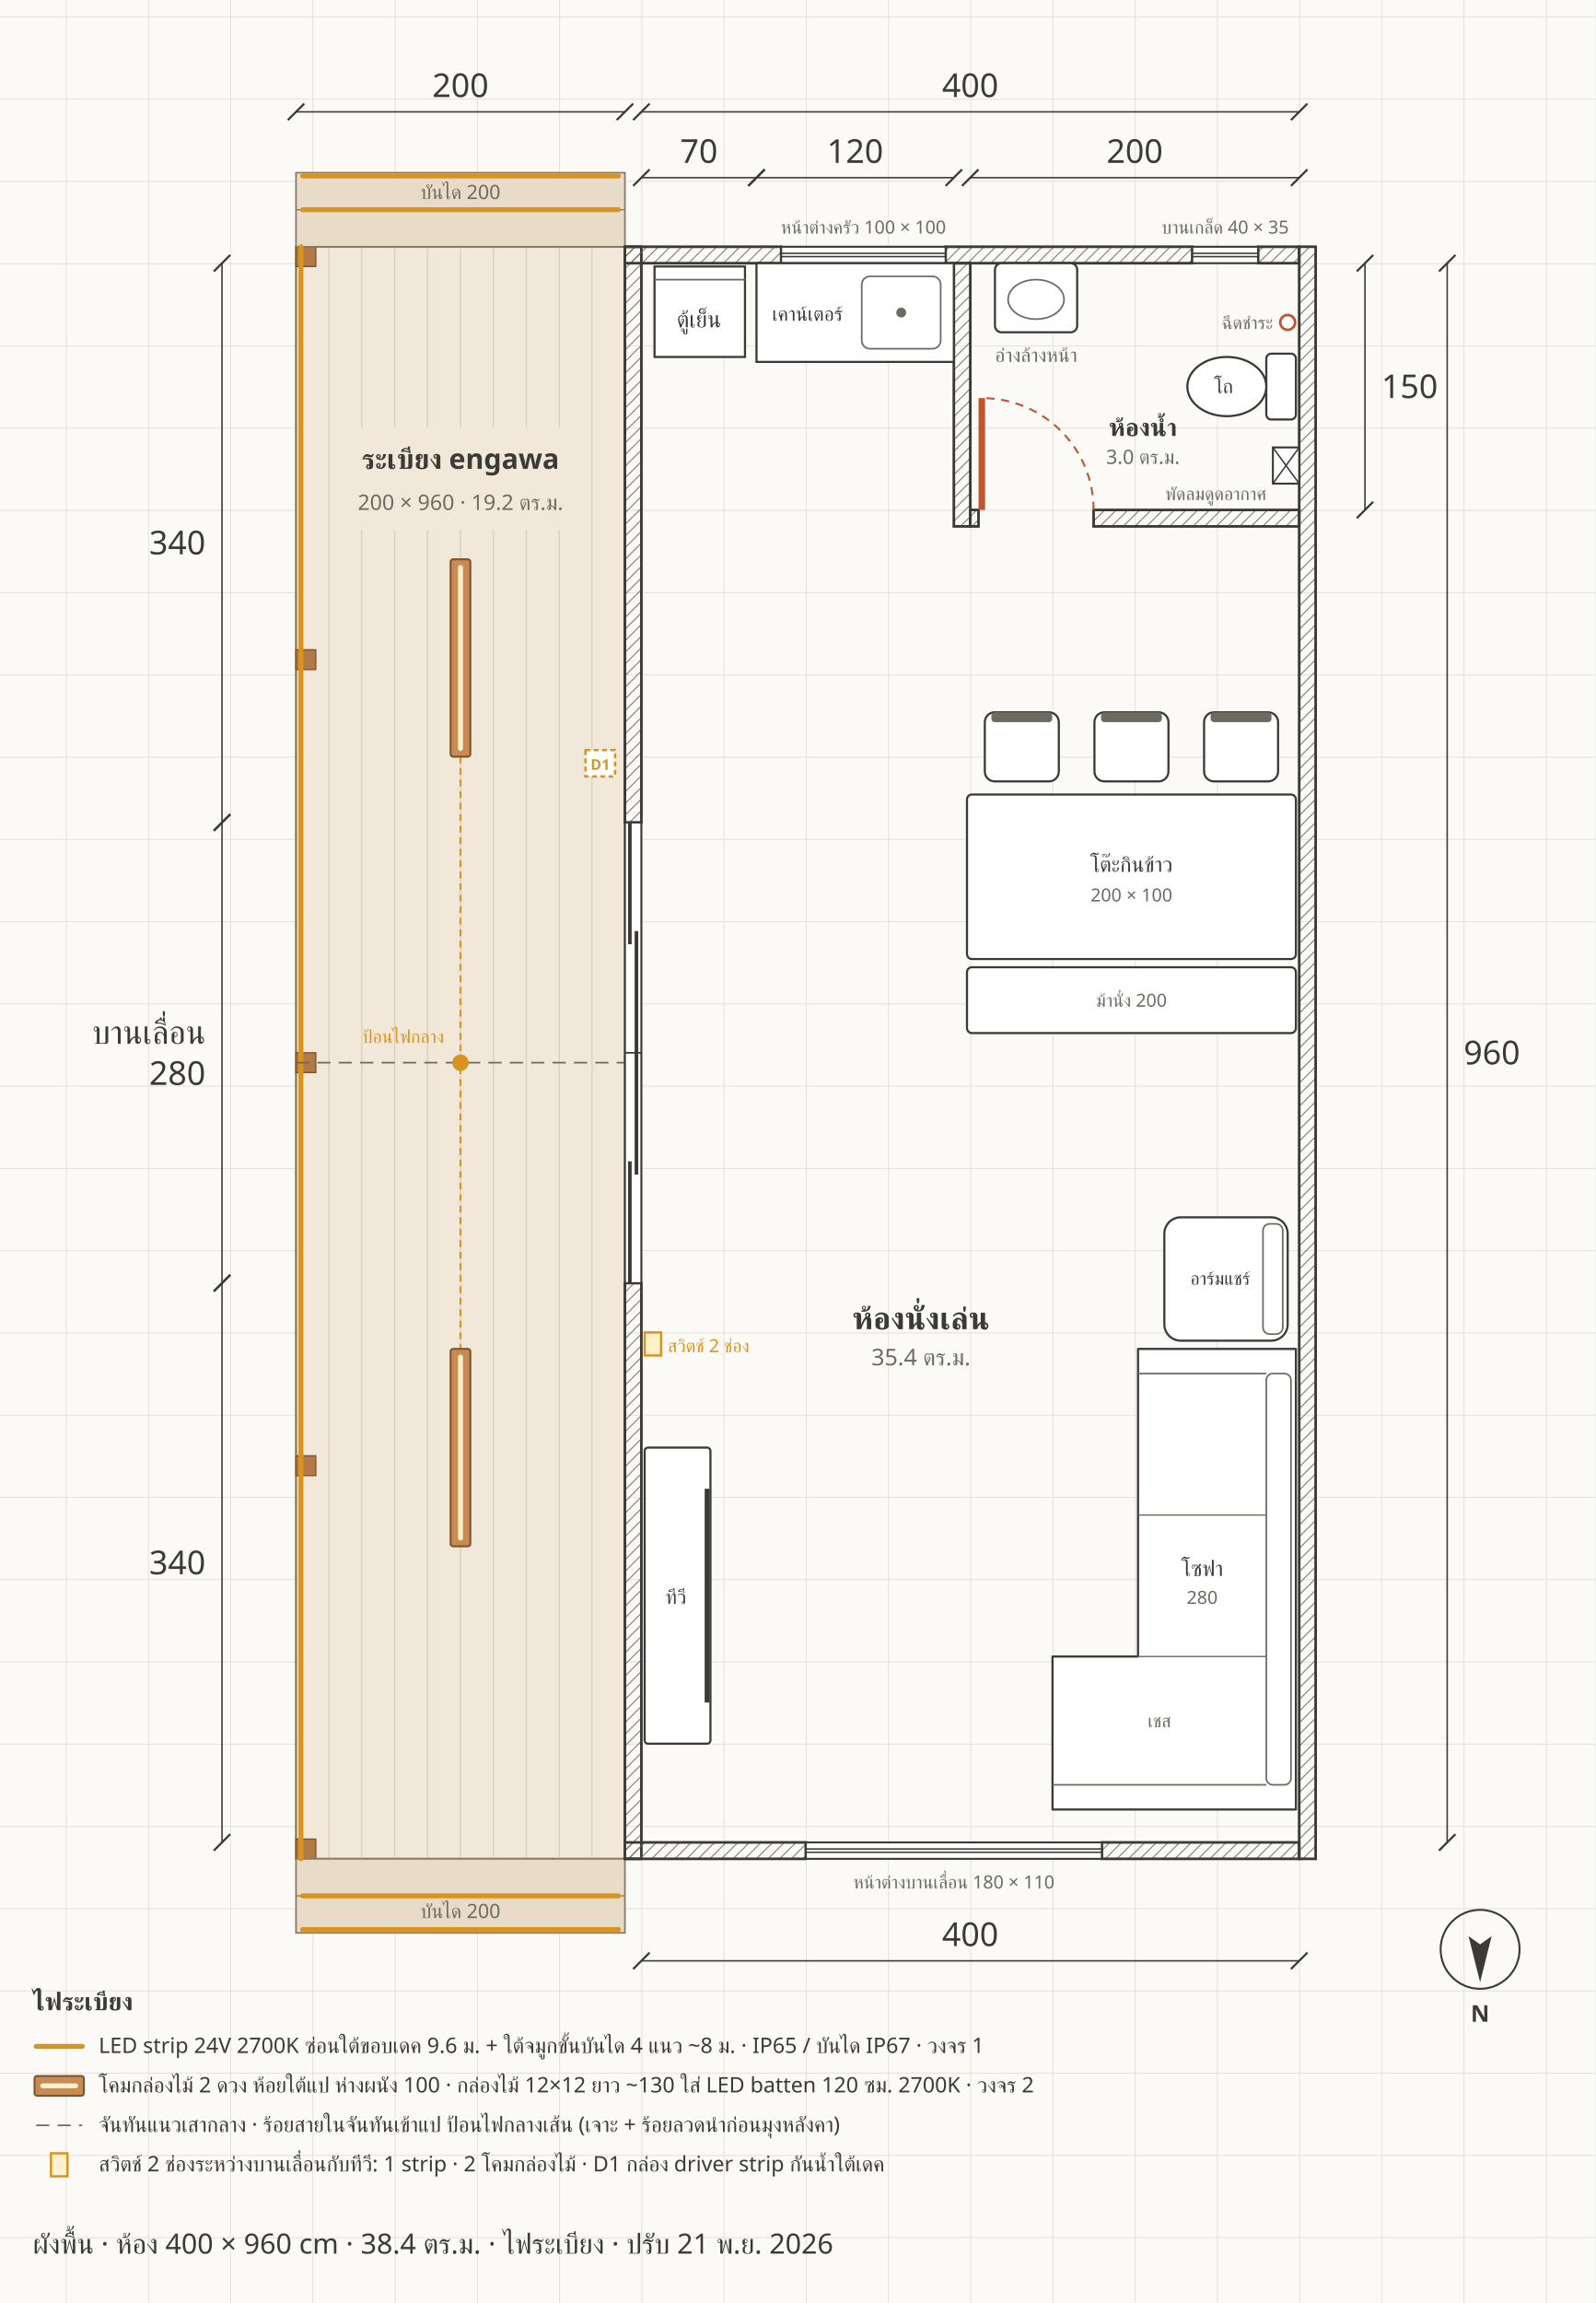
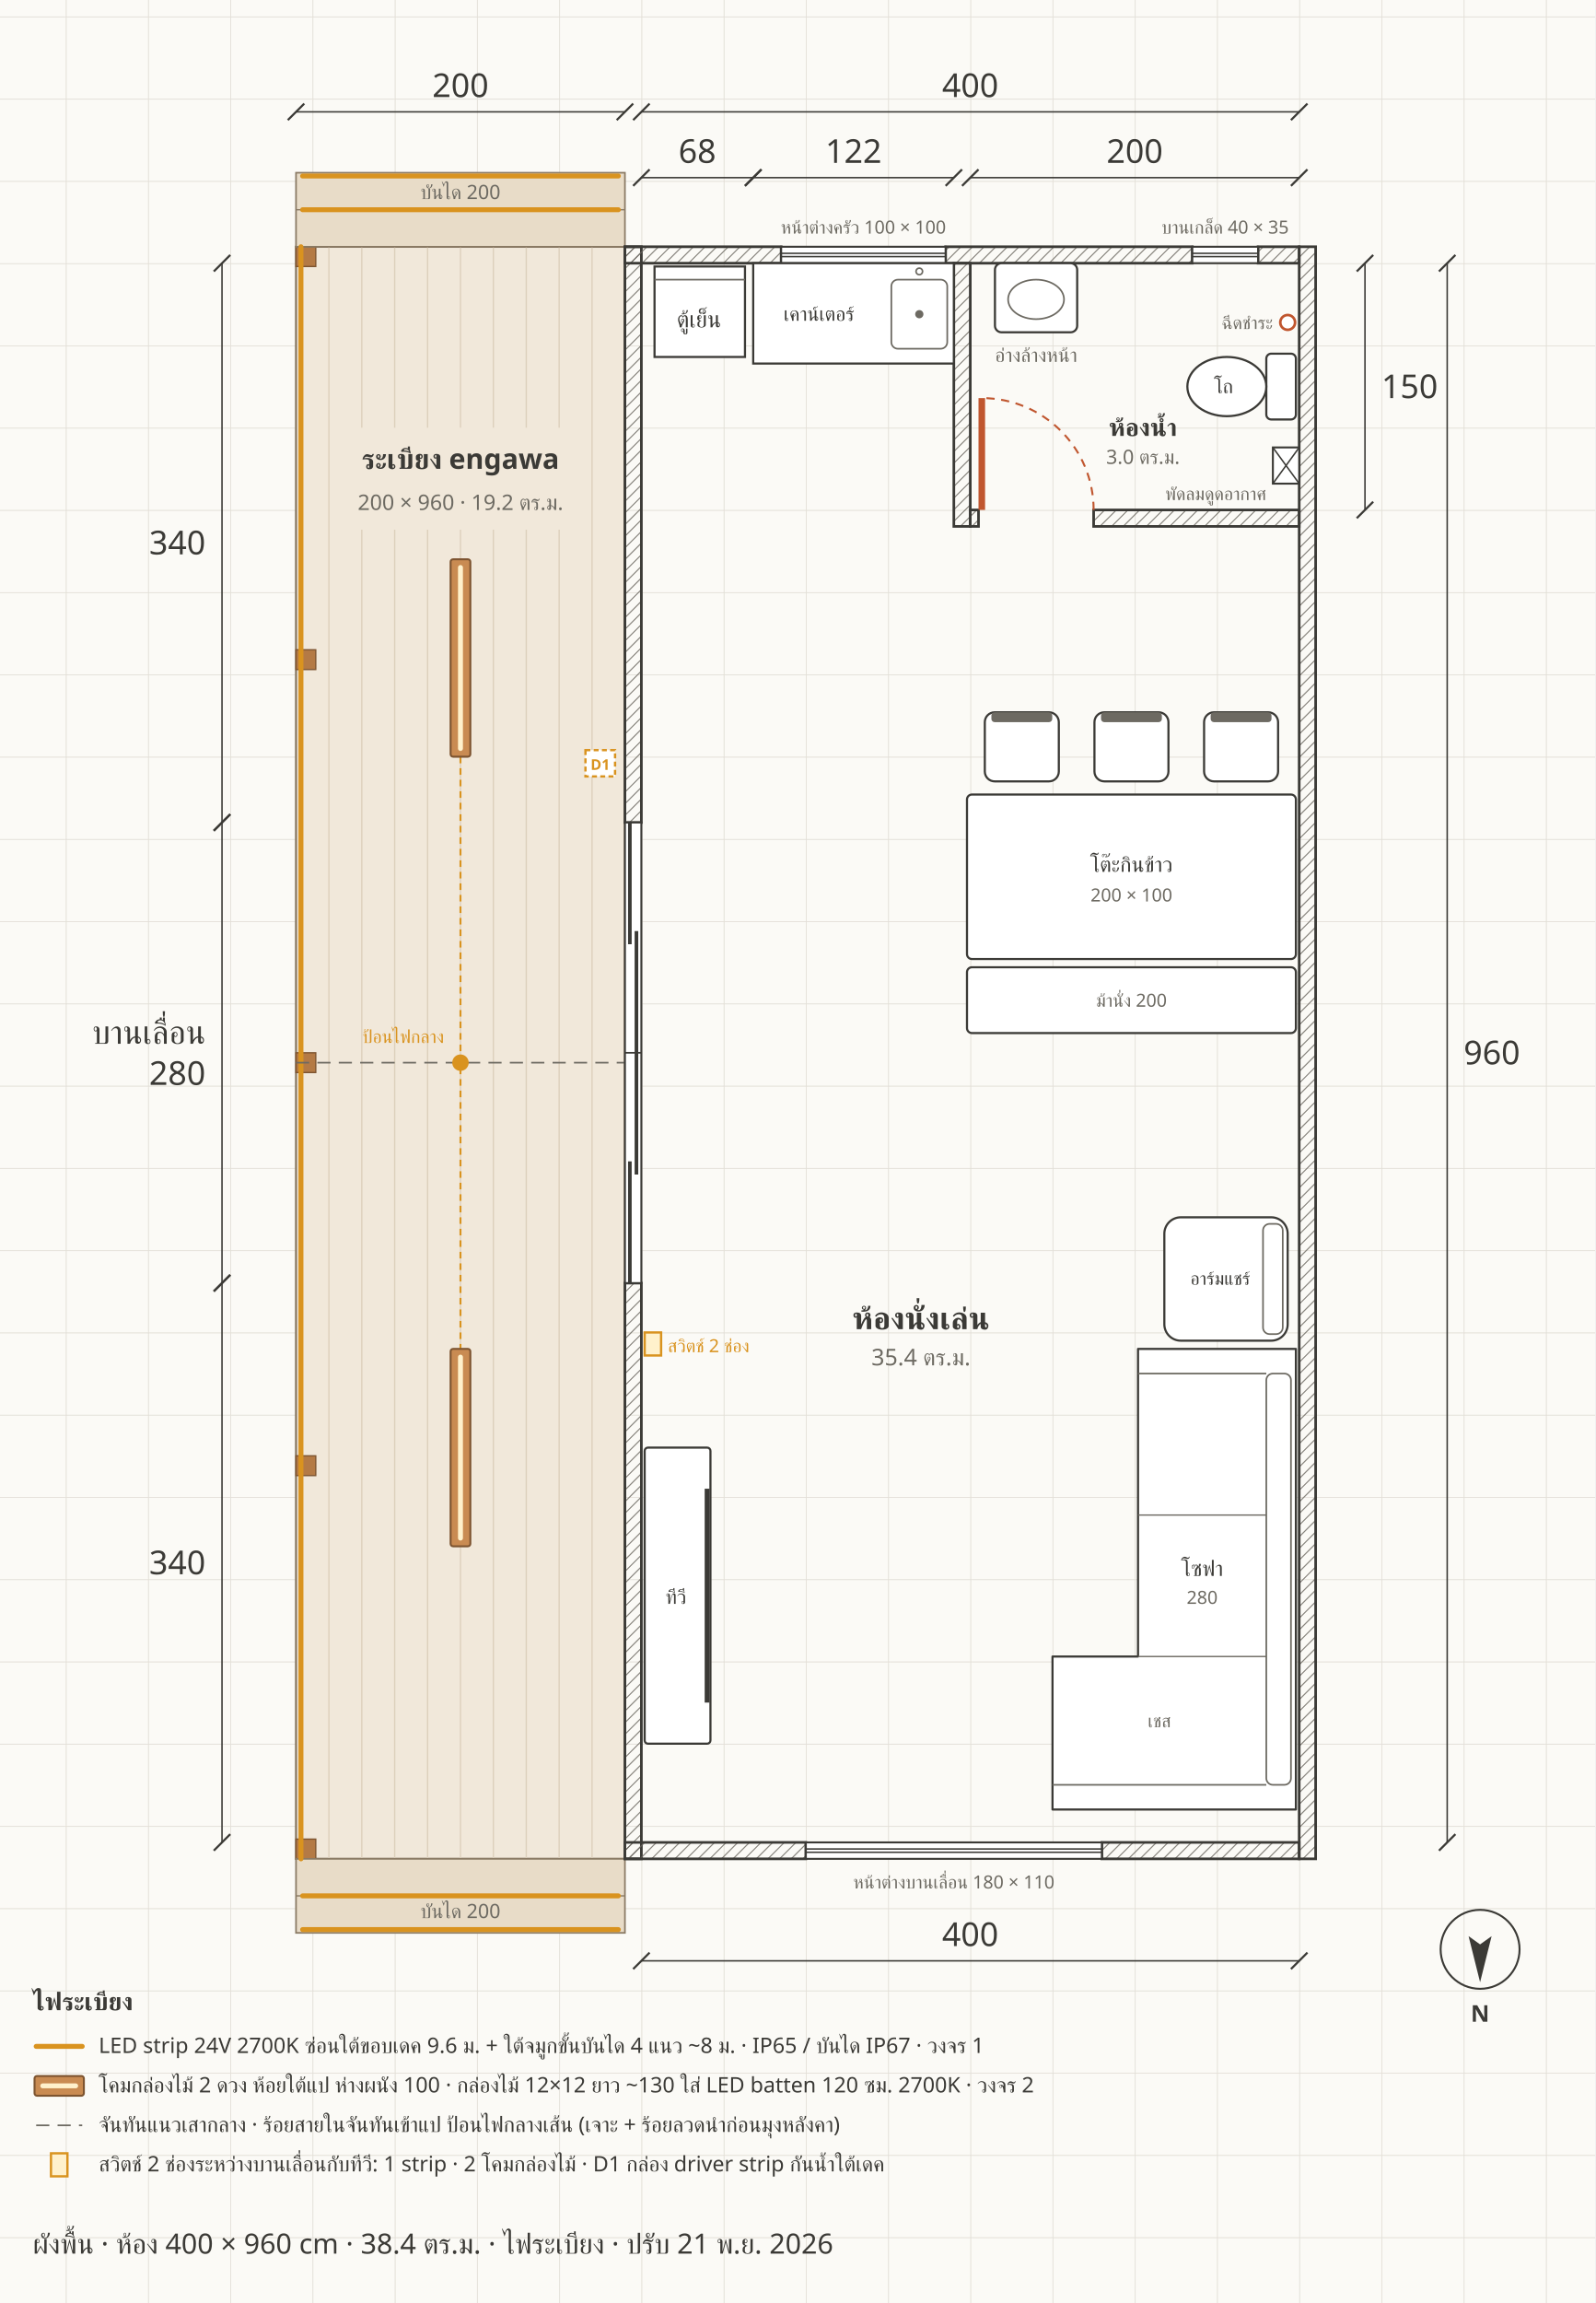
<svg xmlns="http://www.w3.org/2000/svg" viewBox="-390 -160 970 1400" width="970" height="1400" font-family="Leelawadee UI, Tahoma, sans-serif">
  <defs>
    <pattern id="grid" width="50" height="50" patternUnits="userSpaceOnUse" x="0" y="0">
      <path d="M50 0H0V50" fill="none" stroke="#e3e0d8" stroke-width="1" />
    </pattern>
    <pattern id="hatch" width="5" height="5" patternUnits="userSpaceOnUse" patternTransform="rotate(45)">
      <line x1="0" y1="0" x2="0" y2="5" stroke="#6d6a62" stroke-width="1" />
    </pattern>
  </defs>
  <rect x="-390" y="-160" width="970" height="1400" fill="#fbfaf6" />
  <rect x="-390" y="-160" width="970" height="1400" fill="url(#grid)" />
  <rect x="-210" y="-10" width="200" height="980" fill="#f1e8da" stroke="#8a7a64" stroke-width="1.3" />
  <line x1="-190" y1="-10" x2="-190" y2="970" stroke="#ddd0bc" stroke-width="0.8" />
  <line x1="-170" y1="-10" x2="-170" y2="970" stroke="#ddd0bc" stroke-width="0.8" />
  <line x1="-150" y1="-10" x2="-150" y2="970" stroke="#ddd0bc" stroke-width="0.8" />
  <line x1="-130" y1="-10" x2="-130" y2="970" stroke="#ddd0bc" stroke-width="0.8" />
  <line x1="-110" y1="-10" x2="-110" y2="970" stroke="#ddd0bc" stroke-width="0.8" />
  <line x1="-90" y1="-10" x2="-90" y2="970" stroke="#ddd0bc" stroke-width="0.8" />
  <line x1="-70" y1="-10" x2="-70" y2="970" stroke="#ddd0bc" stroke-width="0.8" />
  <line x1="-50" y1="-10" x2="-50" y2="970" stroke="#ddd0bc" stroke-width="0.8" />
  <line x1="-30" y1="-10" x2="-30" y2="970" stroke="#ddd0bc" stroke-width="0.8" />
  <rect x="-210" y="-10" width="12" height="12" fill="#b47a45" stroke="#7d5430" stroke-width="0.8" />
  <rect x="-210" y="235" width="12" height="12" fill="#b47a45" stroke="#7d5430" stroke-width="0.8" />
  <rect x="-210" y="480" width="12" height="12" fill="#b47a45" stroke="#7d5430" stroke-width="0.8" />
  <rect x="-210" y="725" width="12" height="12" fill="#b47a45" stroke="#7d5430" stroke-width="0.8" />
  <rect x="-210" y="958" width="12" height="12" fill="#b47a45" stroke="#7d5430" stroke-width="0.8" />
  <rect x="-210" y="-55" width="200" height="45" fill="#e8dcc8" stroke="#8a7a64" stroke-width="1" />
  <rect x="-210" y="970" width="200" height="45" fill="#e8dcc8" stroke="#8a7a64" stroke-width="1" />
  <line x1="-210" y1="-32.5" x2="-10" y2="-32.5" stroke="#8a7a64" stroke-width="0.8" />
  <line x1="-210" y1="992.5" x2="-10" y2="992.5" stroke="#8a7a64" stroke-width="0.8" />
  <text x="-110" y="-39" font-size="12" font-weight="400" text-anchor="middle" fill="#6d6a62">บันได 200</text>
  <text x="-110" y="1006" font-size="12" font-weight="400" text-anchor="middle" fill="#6d6a62">บันได 200</text>
  <rect x="-185" y="100" width="150" height="62" fill="#f1e8da" />
  <text x="-110" y="125" font-size="17" font-weight="600" text-anchor="middle" fill="#3b3a36">ระเบียง engawa</text>
  <text x="-110" y="150" font-size="13" font-weight="400" text-anchor="middle" fill="#6d6a62">200 × 960 · 19.2 ตร.ม.</text>
  <line x1="-207" y1="-10" x2="-207" y2="970" stroke="#d9931f" stroke-width="3" stroke-linecap="round" />
  <line x1="-206" y1="-32.5" x2="-14" y2="-32.5" stroke="#d9931f" stroke-width="3" stroke-linecap="round" />
  <line x1="-206" y1="-53" x2="-14" y2="-53" stroke="#d9931f" stroke-width="3" stroke-linecap="round" />
  <line x1="-206" y1="992.5" x2="-14" y2="992.5" stroke="#d9931f" stroke-width="3" stroke-linecap="round" />
  <line x1="-206" y1="1013" x2="-14" y2="1013" stroke="#d9931f" stroke-width="3" stroke-linecap="round" />
  <line x1="-210" y1="486" x2="-10" y2="486" stroke="#6d6a62" stroke-width="1" stroke-dasharray="8 5" />
  <line x1="-110" y1="300" x2="-110" y2="660" stroke="#d9931f" stroke-width="1.2" stroke-dasharray="4 3" />
  <rect x="-116" y="180" width="12" height="120" rx="1.5" fill="#c98b52" stroke="#7d5430" stroke-width="1.2" />
  <line x1="-110" y1="185" x2="-110" y2="295" stroke="#fff1cc" stroke-width="3" stroke-linecap="round" />
  <rect x="-116" y="660" width="12" height="120" rx="1.5" fill="#c98b52" stroke="#7d5430" stroke-width="1.2" />
  <line x1="-110" y1="665" x2="-110" y2="775" stroke="#fff1cc" stroke-width="3" stroke-linecap="round" />
  <circle cx="-110" cy="486" r="5" fill="#d9931f" />
  <text x="-120" y="474" font-size="11" font-weight="400" text-anchor="end" fill="#d9931f">ป้อนไฟกลาง</text>
  <rect x="-34" y="296" width="18" height="16" fill="#fff" stroke="#d9931f" stroke-width="1.4" stroke-dasharray="3 2" />
  <text x="-25" y="308" font-size="9" font-weight="600" text-anchor="middle" fill="#d9931f">D1</text>
  <rect x="-10" y="-10" width="10" height="350" fill="url(#hatch)" stroke="#3b3a36" stroke-width="1.6" />
  <rect x="-10" y="620" width="10" height="350" fill="url(#hatch)" stroke="#3b3a36" stroke-width="1.6" />
  <rect x="400" y="-10" width="10" height="980" fill="url(#hatch)" stroke="#3b3a36" stroke-width="1.6" />
  <rect x="-10" y="-10" width="95" height="10" fill="url(#hatch)" stroke="#3b3a36" stroke-width="1.6" />
  <rect x="185" y="-10" width="150" height="10" fill="url(#hatch)" stroke="#3b3a36" stroke-width="1.6" />
  <rect x="375" y="-10" width="25" height="10" fill="url(#hatch)" stroke="#3b3a36" stroke-width="1.6" />
  <rect x="-10" y="960" width="110" height="10" fill="url(#hatch)" stroke="#3b3a36" stroke-width="1.6" />
  <rect x="280" y="960" width="120" height="10" fill="url(#hatch)" stroke="#3b3a36" stroke-width="1.6" />
  <rect x="85" y="-10" width="100" height="10" fill="#fff" stroke="#3b3a36" stroke-width="1.2" />
  <g stroke="#3b3a36" stroke-width="0.9">
    <line x1="85" y1="-6" x2="185" y2="-6" />
    <line x1="85" y1="-4" x2="185" y2="-4" />
  </g>
  <rect x="335" y="-10" width="40" height="10" fill="#fff" stroke="#3b3a36" stroke-width="1.2" />
  <g stroke="#3b3a36" stroke-width="0.9">
    <line x1="335" y1="-6" x2="375" y2="-6" />
    <line x1="335" y1="-4" x2="375" y2="-4" />
  </g>
  <rect x="100" y="960" width="180" height="10" fill="#fff" stroke="#3b3a36" stroke-width="1.2" />
  <g stroke="#3b3a36" stroke-width="0.9">
    <line x1="100" y1="964" x2="280" y2="964" />
    <line x1="100" y1="966" x2="280" y2="966" />
  </g>
  <rect x="-10" y="340" width="10" height="280" fill="#fff" stroke="#3b3a36" stroke-width="1.2" />
  <g stroke="#3b3a36" stroke-width="2.2">
    <line x1="-7" y1="340" x2="-7" y2="414" />
    <line x1="-7" y1="546" x2="-7" y2="620" />
    <line x1="-3" y1="406" x2="-3" y2="480" />
    <line x1="-3" y1="480" x2="-3" y2="554" />
  </g>
  <line x1="-10" y1="480" x2="0" y2="480" stroke="#3b3a36" stroke-width="1" />
  <rect x="2" y="650" width="10" height="14" fill="#fff1cc" stroke="#d9931f" stroke-width="1.4" />
  <text x="16" y="662" font-size="11" font-weight="400" text-anchor="start" fill="#d9931f">สวิตช์ 2 ช่อง</text>
  <rect x="190" y="0" width="10" height="160" fill="url(#hatch)" stroke="#3b3a36" stroke-width="1.6" />
  <rect x="200" y="150" width="5" height="10" fill="url(#hatch)" stroke="#3b3a36" stroke-width="1.6" />
  <rect x="275" y="150" width="125" height="10" fill="url(#hatch)" stroke="#3b3a36" stroke-width="1.6" />
  <rect x="205" y="82" width="4" height="68" fill="#c0562f" />
  <path d="M275 150 A68 68 0 0 0 207 82" fill="none" stroke="#c0562f" stroke-width="1.2" stroke-dasharray="5 4" />
  <rect x="8" y="2" width="55" height="55" fill="#fff" stroke="#3b3a36" stroke-width="1.3" />
  <line x1="8" y1="10" x2="63" y2="10" stroke="#6d6a62" stroke-width="1" />
  <text x="35" y="39" font-size="14" font-weight="400" text-anchor="middle" fill="#3b3a36">ตู้เย็น</text>
-   <rect x="70" y="0" width="120" height="60" fill="#fff" stroke="#3b3a36" stroke-width="1.3" />
-   <rect x="134" y="8" width="48" height="44" rx="5" fill="none" stroke="#6d6a62" stroke-width="1" />
-   <circle cx="158" cy="30" r="3" fill="#6d6a62" />
-   <text x="101" y="35" font-size="12" font-weight="400" text-anchor="middle" fill="#3b3a36">เคาน์เตอร์</text>
+   <rect x="68" y="0" width="122" height="61" fill="#fff" stroke="#3b3a36" stroke-width="1.3" />
+   <rect x="152" y="10" width="34" height="42" rx="4" fill="none" stroke="#6d6a62" stroke-width="1" />
+   <circle cx="169" cy="31" r="2.5" fill="#6d6a62" />
+   <circle cx="169" cy="5" r="2" fill="none" stroke="#6d6a62" stroke-width="1" />
+   <text x="108" y="35" font-size="12" font-weight="400" text-anchor="middle" fill="#3b3a36">เคาน์เตอร์</text>
  <rect x="215" y="0" width="50" height="42" rx="4" fill="#fff" stroke="#3b3a36" stroke-width="1.3" />
  <ellipse cx="240" cy="22" rx="17" ry="12" fill="none" stroke="#6d6a62" stroke-width="1" />
  <text x="240" y="60" font-size="12" font-weight="400" text-anchor="middle" fill="#6d6a62">อ่างล้างหน้า</text>
  <rect x="380" y="55" width="18" height="40" rx="3" fill="#fff" stroke="#3b3a36" stroke-width="1.3" />
  <ellipse cx="356" cy="75" rx="24" ry="18" fill="#fff" stroke="#3b3a36" stroke-width="1.3" />
  <text x="354" y="79" font-size="12" font-weight="400" text-anchor="middle" fill="#3b3a36">โถ</text>
  <circle cx="393" cy="36" r="4.5" fill="#fff" stroke="#c0562f" stroke-width="1.6" />
  <text x="384" y="40" font-size="11" font-weight="400" text-anchor="end" fill="#6d6a62">ฉีดชำระ</text>
  <rect x="384" y="112" width="16" height="22" fill="#fff" stroke="#3b3a36" stroke-width="1.2" />
  <path d="M384 112 L400 134 M400 112 L384 134" stroke="#3b3a36" stroke-width="0.9" />
  <text x="380" y="144" font-size="11" font-weight="400" text-anchor="end" fill="#6d6a62">พัดลมดูดอากาศ</text>
  <text x="305" y="105" font-size="15" font-weight="600" text-anchor="middle" fill="#3b3a36">ห้องน้ำ</text>
  <text x="305" y="122" font-size="12" font-weight="400" text-anchor="middle" fill="#6d6a62">3.0 ตร.ม.</text>
  <rect x="208.833" y="273" width="45" height="42" rx="6" fill="#fff" stroke="#3b3a36" stroke-width="1.3" />
  <rect x="212.833" y="273" width="37" height="6" rx="2" fill="#6d6a62" />
  <rect x="275.5" y="273" width="45" height="42" rx="6" fill="#fff" stroke="#3b3a36" stroke-width="1.3" />
  <rect x="279.5" y="273" width="37" height="6" rx="2" fill="#6d6a62" />
  <rect x="342.167" y="273" width="45" height="42" rx="6" fill="#fff" stroke="#3b3a36" stroke-width="1.3" />
  <rect x="346.167" y="273" width="37" height="6" rx="2" fill="#6d6a62" />
  <rect x="198" y="323" width="200" height="100" rx="3" fill="#fff" stroke="#3b3a36" stroke-width="1.3" />
  <text x="298" y="370" font-size="13" font-weight="400" text-anchor="middle" fill="#3b3a36">โต๊ะกินข้าว</text>
  <text x="298" y="388" font-size="11" font-weight="400" text-anchor="middle" fill="#6d6a62">200 × 100</text>
  <rect x="198" y="428" width="200" height="40" rx="3" fill="#fff" stroke="#3b3a36" stroke-width="1.3" />
  <text x="298" y="452" font-size="11" font-weight="400" text-anchor="middle" fill="#6d6a62">ม้านั่ง 200</text>
  <rect x="318" y="580" width="75" height="75" rx="10" fill="#fff" stroke="#3b3a36" stroke-width="1.3" />
  <rect x="378" y="584" width="12" height="67" rx="4" fill="none" stroke="#6d6a62" stroke-width="1" />
  <text x="352" y="621" font-size="11" font-weight="400" text-anchor="middle" fill="#3b3a36">อาร์มแชร์</text>
  <path d="M302 660 H398 V940 H250 V847 H302 Z" stroke-linejoin="round" fill="#fff" stroke="#3b3a36" stroke-width="1.3" />
  <rect x="380" y="675" width="15" height="250" rx="4" fill="none" stroke="#6d6a62" stroke-width="1" />
  <line x1="302" y1="675" x2="380" y2="675" stroke="#6d6a62" stroke-width="1" />
  <line x1="250" y1="925" x2="380" y2="925" stroke="#6d6a62" stroke-width="1" />
  <line x1="302" y1="761" x2="380" y2="761" stroke="#6d6a62" stroke-width="0.8" />
  <line x1="302" y1="847" x2="380" y2="847" stroke="#6d6a62" stroke-width="0.8" />
  <text x="341" y="798" font-size="13" font-weight="400" text-anchor="middle" fill="#3b3a36">โซฟา</text>
  <text x="341" y="815" font-size="11" font-weight="400" text-anchor="middle" fill="#6d6a62">280</text>
  <text x="315" y="890" font-size="11" font-weight="400" text-anchor="middle" fill="#6d6a62">เชส</text>
  <rect x="2" y="720" width="40" height="180" rx="2" fill="#fff" stroke="#3b3a36" stroke-width="1.3" />
  <line x1="40" y1="745" x2="40" y2="875" stroke="#3b3a36" stroke-width="3" />
  <text x="21" y="815" font-size="12" font-weight="400" text-anchor="middle" fill="#3b3a36">ทีวี</text>
  <text x="170" y="648" font-size="19" font-weight="600" text-anchor="middle" fill="#3b3a36">ห้องนั่งเล่น</text>
  <text x="170" y="670" font-size="14" font-weight="400" text-anchor="middle" fill="#6d6a62">35.4 ตร.ม.</text>
  <text x="135" y="-18" font-size="11" font-weight="400" text-anchor="middle" fill="#6d6a62">หน้าต่างครัว 100 × 100</text>
  <text x="355" y="-18" font-size="11" font-weight="400" text-anchor="middle" fill="#6d6a62">บานเกล็ด 40 × 35</text>
  <text x="190" y="988" font-size="11" font-weight="400" text-anchor="middle" fill="#6d6a62">หน้าต่างบานเลื่อน 180 × 110</text>
  <g>
-     <line x1="0" y1="-52" x2="70" y2="-52" stroke="#3b3a36" stroke-width="0.9" />
+     <line x1="0" y1="-52" x2="68" y2="-52" stroke="#3b3a36" stroke-width="0.9" />
    <line x1="-5" y1="-47" x2="5" y2="-57" stroke="#3b3a36" stroke-width="1.3" />
-     <line x1="65" y1="-47" x2="75" y2="-57" stroke="#3b3a36" stroke-width="1.3" />
-     <text x="35" y="-61" font-size="20" font-weight="500" text-anchor="middle" fill="#3b3a36">70</text>
-   </g>
-   <g>
-     <line x1="70" y1="-52" x2="190" y2="-52" stroke="#3b3a36" stroke-width="0.9" />
-     <line x1="65" y1="-47" x2="75" y2="-57" stroke="#3b3a36" stroke-width="1.3" />
+     <line x1="63" y1="-47" x2="73" y2="-57" stroke="#3b3a36" stroke-width="1.3" />
+     <text x="34" y="-61" font-size="20" font-weight="500" text-anchor="middle" fill="#3b3a36">68</text>
+   </g>
+   <g>
+     <line x1="68" y1="-52" x2="190" y2="-52" stroke="#3b3a36" stroke-width="0.9" />
+     <line x1="63" y1="-47" x2="73" y2="-57" stroke="#3b3a36" stroke-width="1.3" />
    <line x1="185" y1="-47" x2="195" y2="-57" stroke="#3b3a36" stroke-width="1.3" />
-     <text x="130" y="-61" font-size="20" font-weight="500" text-anchor="middle" fill="#3b3a36">120</text>
+     <text x="129" y="-61" font-size="20" font-weight="500" text-anchor="middle" fill="#3b3a36">122</text>
  </g>
  <g>
    <line x1="200" y1="-52" x2="400" y2="-52" stroke="#3b3a36" stroke-width="0.9" />
    <line x1="195" y1="-47" x2="205" y2="-57" stroke="#3b3a36" stroke-width="1.3" />
    <line x1="395" y1="-47" x2="405" y2="-57" stroke="#3b3a36" stroke-width="1.3" />
    <text x="300" y="-61" font-size="20" font-weight="500" text-anchor="middle" fill="#3b3a36">200</text>
  </g>
  <g>
    <line x1="0" y1="-92" x2="400" y2="-92" stroke="#3b3a36" stroke-width="0.9" />
    <line x1="-5" y1="-87" x2="5" y2="-97" stroke="#3b3a36" stroke-width="1.3" />
    <line x1="395" y1="-87" x2="405" y2="-97" stroke="#3b3a36" stroke-width="1.3" />
    <text x="200" y="-101" font-size="20" font-weight="500" text-anchor="middle" fill="#3b3a36">400</text>
  </g>
  <g>
    <line x1="-210" y1="-92" x2="-10" y2="-92" stroke="#3b3a36" stroke-width="0.9" />
    <line x1="-215" y1="-87" x2="-205" y2="-97" stroke="#3b3a36" stroke-width="1.3" />
    <line x1="-15" y1="-87" x2="-5" y2="-97" stroke="#3b3a36" stroke-width="1.3" />
    <text x="-110" y="-101" font-size="20" font-weight="500" text-anchor="middle" fill="#3b3a36">200</text>
  </g>
  <g>
    <line x1="440" y1="0" x2="440" y2="150" stroke="#3b3a36" stroke-width="0.9" />
    <line x1="435" y1="5" x2="445" y2="-5" stroke="#3b3a36" stroke-width="1.3" />
    <line x1="435" y1="155" x2="445" y2="145" stroke="#3b3a36" stroke-width="1.3" />
    <text x="450" y="82" font-size="20" font-weight="500" text-anchor="start" fill="#3b3a36">150</text>
  </g>
  <g>
    <line x1="490" y1="0" x2="490" y2="960" stroke="#3b3a36" stroke-width="0.9" />
    <line x1="485" y1="5" x2="495" y2="-5" stroke="#3b3a36" stroke-width="1.3" />
    <line x1="485" y1="965" x2="495" y2="955" stroke="#3b3a36" stroke-width="1.3" />
    <text x="500" y="487" font-size="20" font-weight="500" text-anchor="start" fill="#3b3a36">960</text>
  </g>
  <g>
    <line x1="-255" y1="0" x2="-255" y2="340" stroke="#3b3a36" stroke-width="0.9" />
    <line x1="-260" y1="5" x2="-250" y2="-5" stroke="#3b3a36" stroke-width="1.3" />
    <line x1="-260" y1="345" x2="-250" y2="335" stroke="#3b3a36" stroke-width="1.3" />
    <text x="-265" y="177" font-size="20" font-weight="500" text-anchor="end" fill="#3b3a36">340</text>
  </g>
  <g>
    <line x1="-255" y1="340" x2="-255" y2="620" stroke="#3b3a36" stroke-width="0.9" />
    <line x1="-260" y1="345" x2="-250" y2="335" stroke="#3b3a36" stroke-width="1.3" />
    <line x1="-260" y1="625" x2="-250" y2="615" stroke="#3b3a36" stroke-width="1.3" />
    <text x="-265" y="474.5" font-size="20" font-weight="500" text-anchor="end" fill="#3b3a36">บานเลื่อน</text>
    <text x="-265" y="499.5" font-size="20" font-weight="500" text-anchor="end" fill="#3b3a36">280</text>
  </g>
  <g>
    <line x1="-255" y1="620" x2="-255" y2="960" stroke="#3b3a36" stroke-width="0.9" />
    <line x1="-260" y1="625" x2="-250" y2="615" stroke="#3b3a36" stroke-width="1.3" />
    <line x1="-260" y1="965" x2="-250" y2="955" stroke="#3b3a36" stroke-width="1.3" />
    <text x="-265" y="797" font-size="20" font-weight="500" text-anchor="end" fill="#3b3a36">340</text>
  </g>
  <g>
    <line x1="0" y1="1032" x2="400" y2="1032" stroke="#3b3a36" stroke-width="0.9" />
    <line x1="-5" y1="1037" x2="5" y2="1027" stroke="#3b3a36" stroke-width="1.3" />
    <line x1="395" y1="1037" x2="405" y2="1027" stroke="#3b3a36" stroke-width="1.3" />
    <text x="200" y="1023" font-size="20" font-weight="500" text-anchor="middle" fill="#3b3a36">400</text>
  </g>
  <g transform="translate(510 1025)">
    <circle r="24" fill="none" stroke="#3b3a36" stroke-width="1.2" />
    <path d="M0 20 L7 -8 L0 -3 L-7 -8 Z" fill="#3b3a36" />
    <text x="0" y="44" font-size="14" font-weight="600" text-anchor="middle" fill="#3b3a36">N</text>
  </g>
  <text x="-370" y="1062" font-size="15" font-weight="600" text-anchor="start" fill="#3b3a36">ไฟระเบียง</text>
  <line x1="-368" y1="1084" x2="-340" y2="1084" stroke="#d9931f" stroke-width="3" stroke-linecap="round" />
  <text x="-330" y="1088" font-size="13" font-weight="400" text-anchor="start" fill="#3b3a36">LED strip 24V 2700K ซ่อนใต้ขอบเดค 9.6 ม. + ใต้จมูกขั้นบันได 4 แนว ~8 ม. · IP65 / บันได IP67 · วงจร 1</text>
  <g transform="rotate(-90 -354 1108)">
    <rect x="-360" y="1093" width="12" height="30" rx="1.5" fill="#c98b52" stroke="#7d5430" stroke-width="1.2" />
    <line x1="-354" y1="1098" x2="-354" y2="1118" stroke="#fff1cc" stroke-width="3" stroke-linecap="round" />
  </g>
  <text x="-330" y="1112" font-size="13" font-weight="400" text-anchor="start" fill="#3b3a36">โคมกล่องไม้ 2 ดวง ห้อยใต้แป ห่างผนัง 100 · กล่องไม้ 12×12 ยาว ~130 ใส่ LED batten 120 ซม. 2700K · วงจร 2</text>
  <line x1="-368" y1="1132" x2="-340" y2="1132" stroke="#6d6a62" stroke-width="1" stroke-dasharray="8 5" />
  <text x="-330" y="1136" font-size="13" font-weight="400" text-anchor="start" fill="#3b3a36">จันทันแนวเสากลาง · ร้อยสายในจันทันเข้าแป ป้อนไฟกลางเส้น (เจาะ + ร้อยลวดนำก่อนมุงหลังคา)</text>
  <rect x="-359" y="1149" width="10" height="14" fill="#fff1cc" stroke="#d9931f" stroke-width="1.4" />
  <text x="-330" y="1160" font-size="13" font-weight="400" text-anchor="start" fill="#3b3a36">สวิตช์ 2 ช่องระหว่างบานเลื่อนกับทีวี: 1 strip · 2 โคมกล่องไม้ · D1 กล่อง driver strip กันน้ำใต้เดค</text>
  <text x="-370" y="1210" font-size="17" font-weight="400" text-anchor="start" fill="#3b3a36">ผังพื้น · ห้อง 400 × 960 cm · 38.4 ตร.ม. · ไฟระเบียง · ปรับ 21 พ.ย. 2026</text>
</svg>
